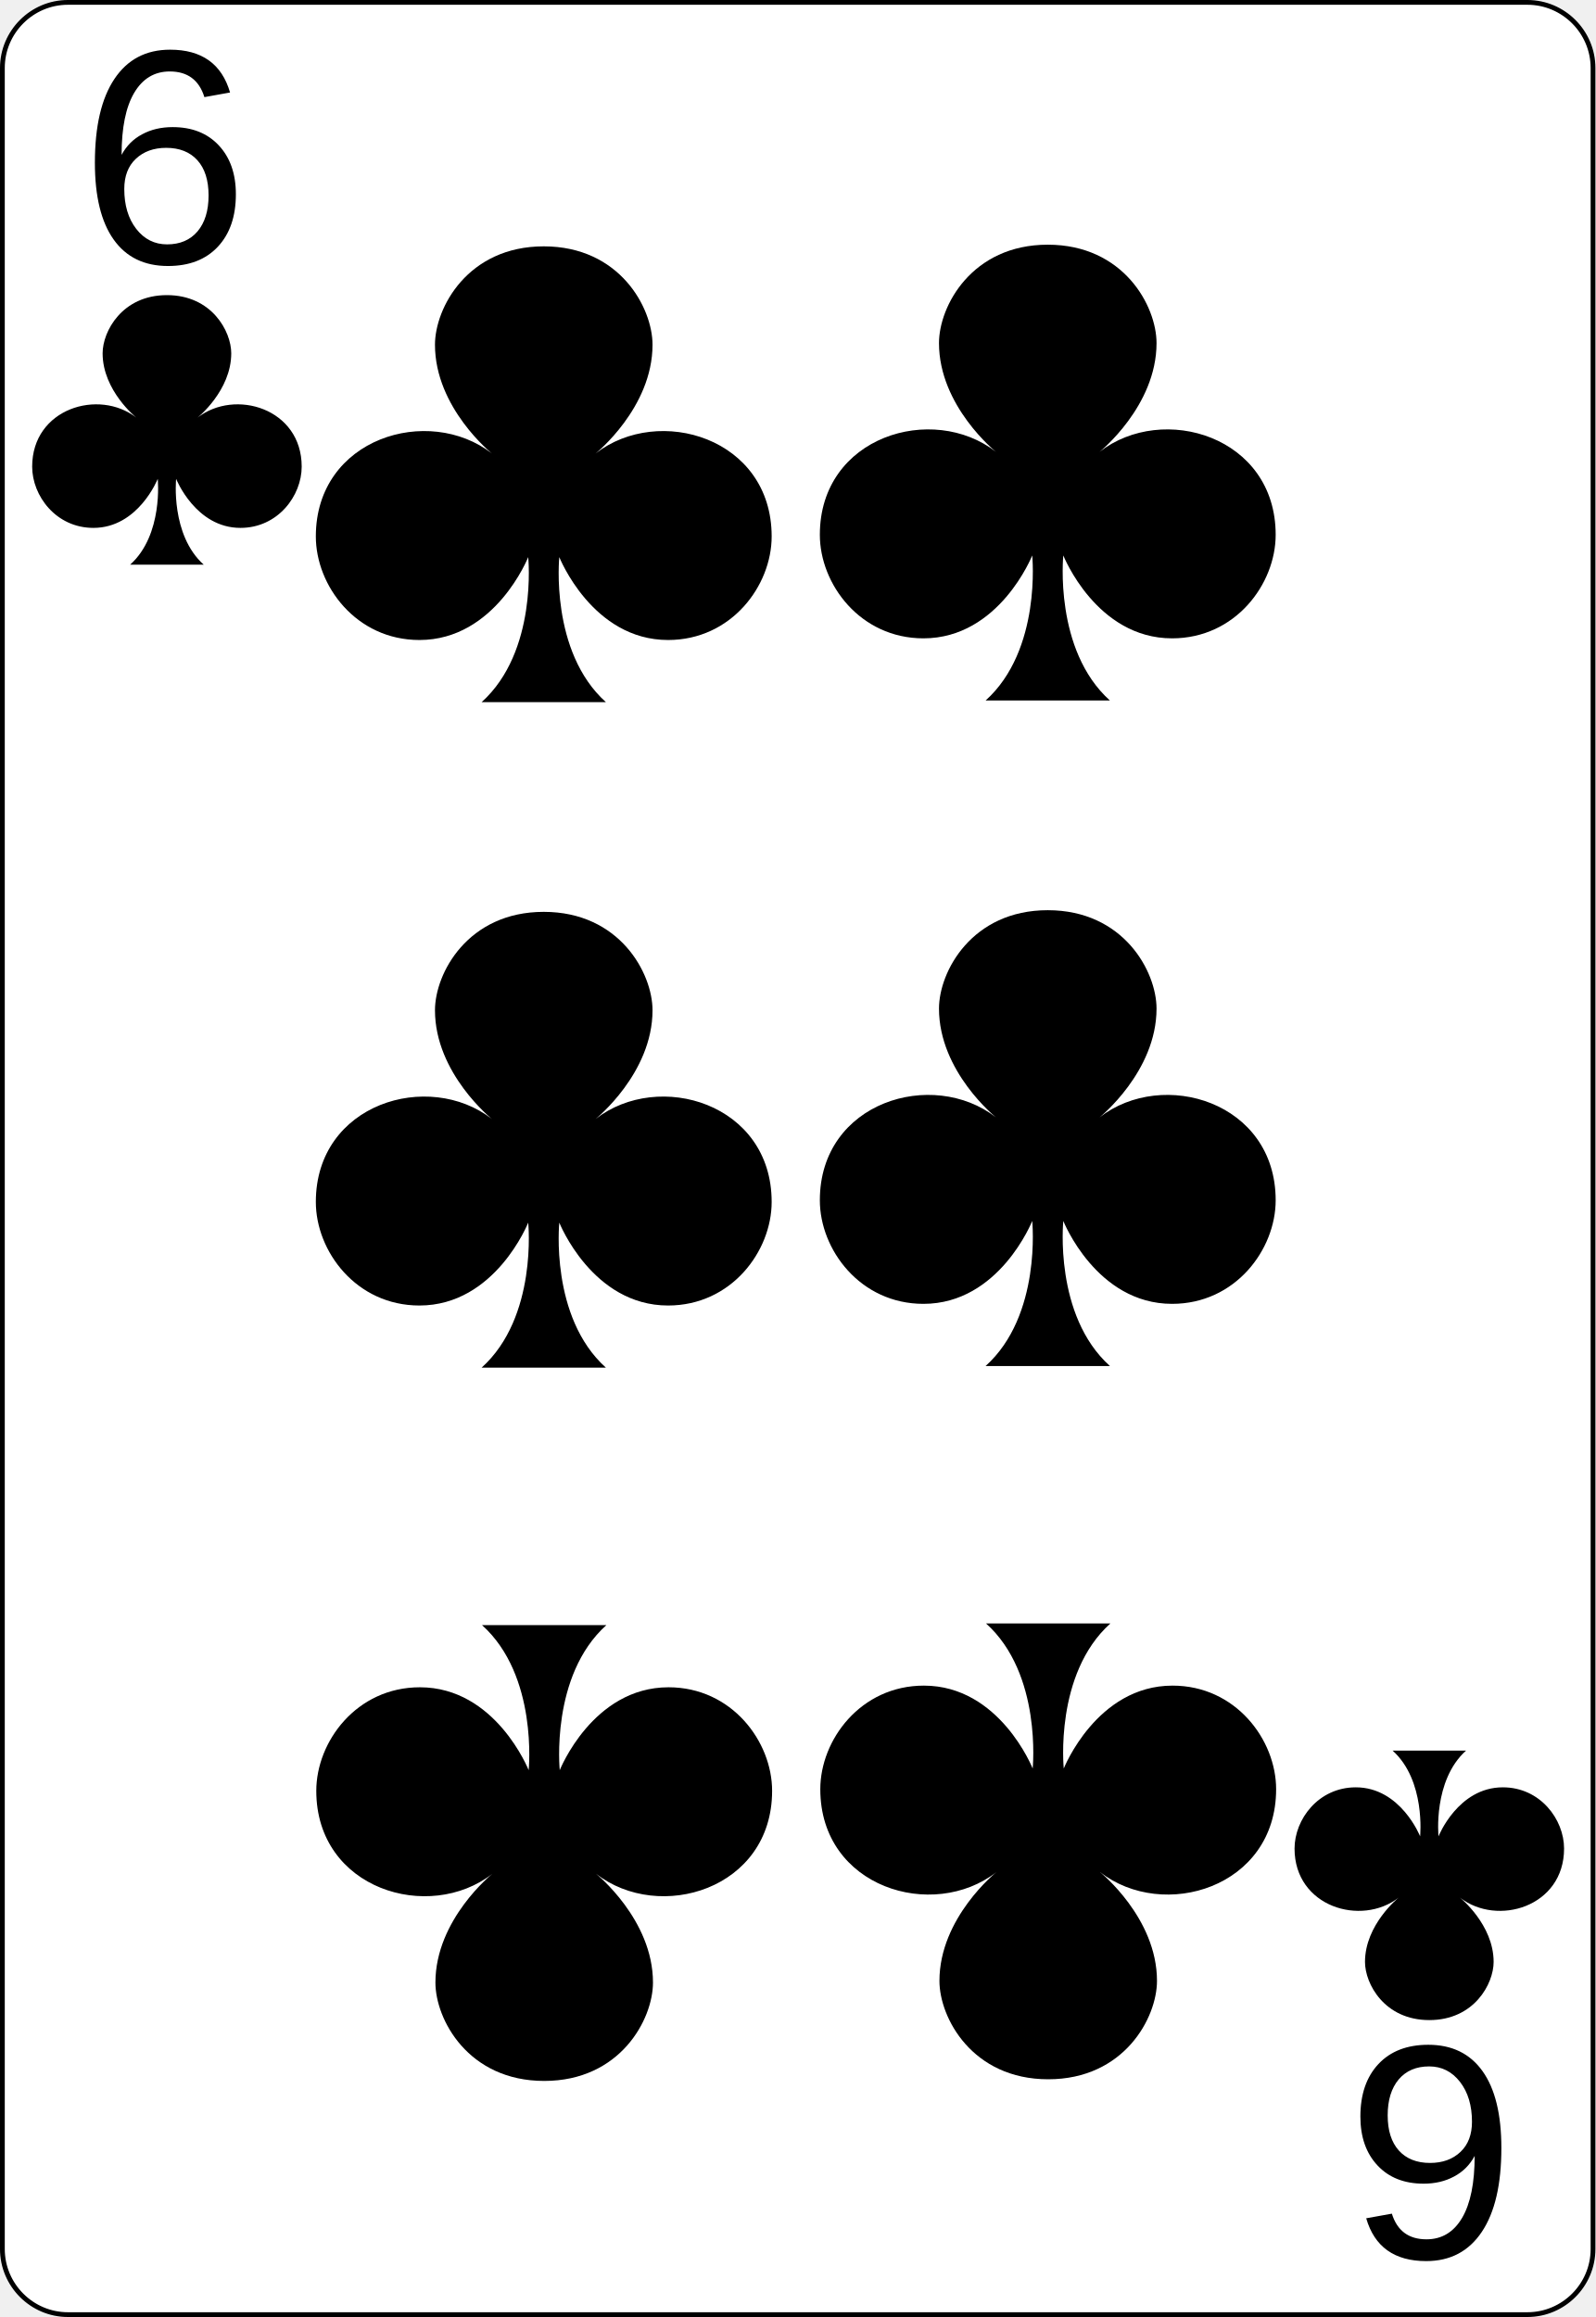
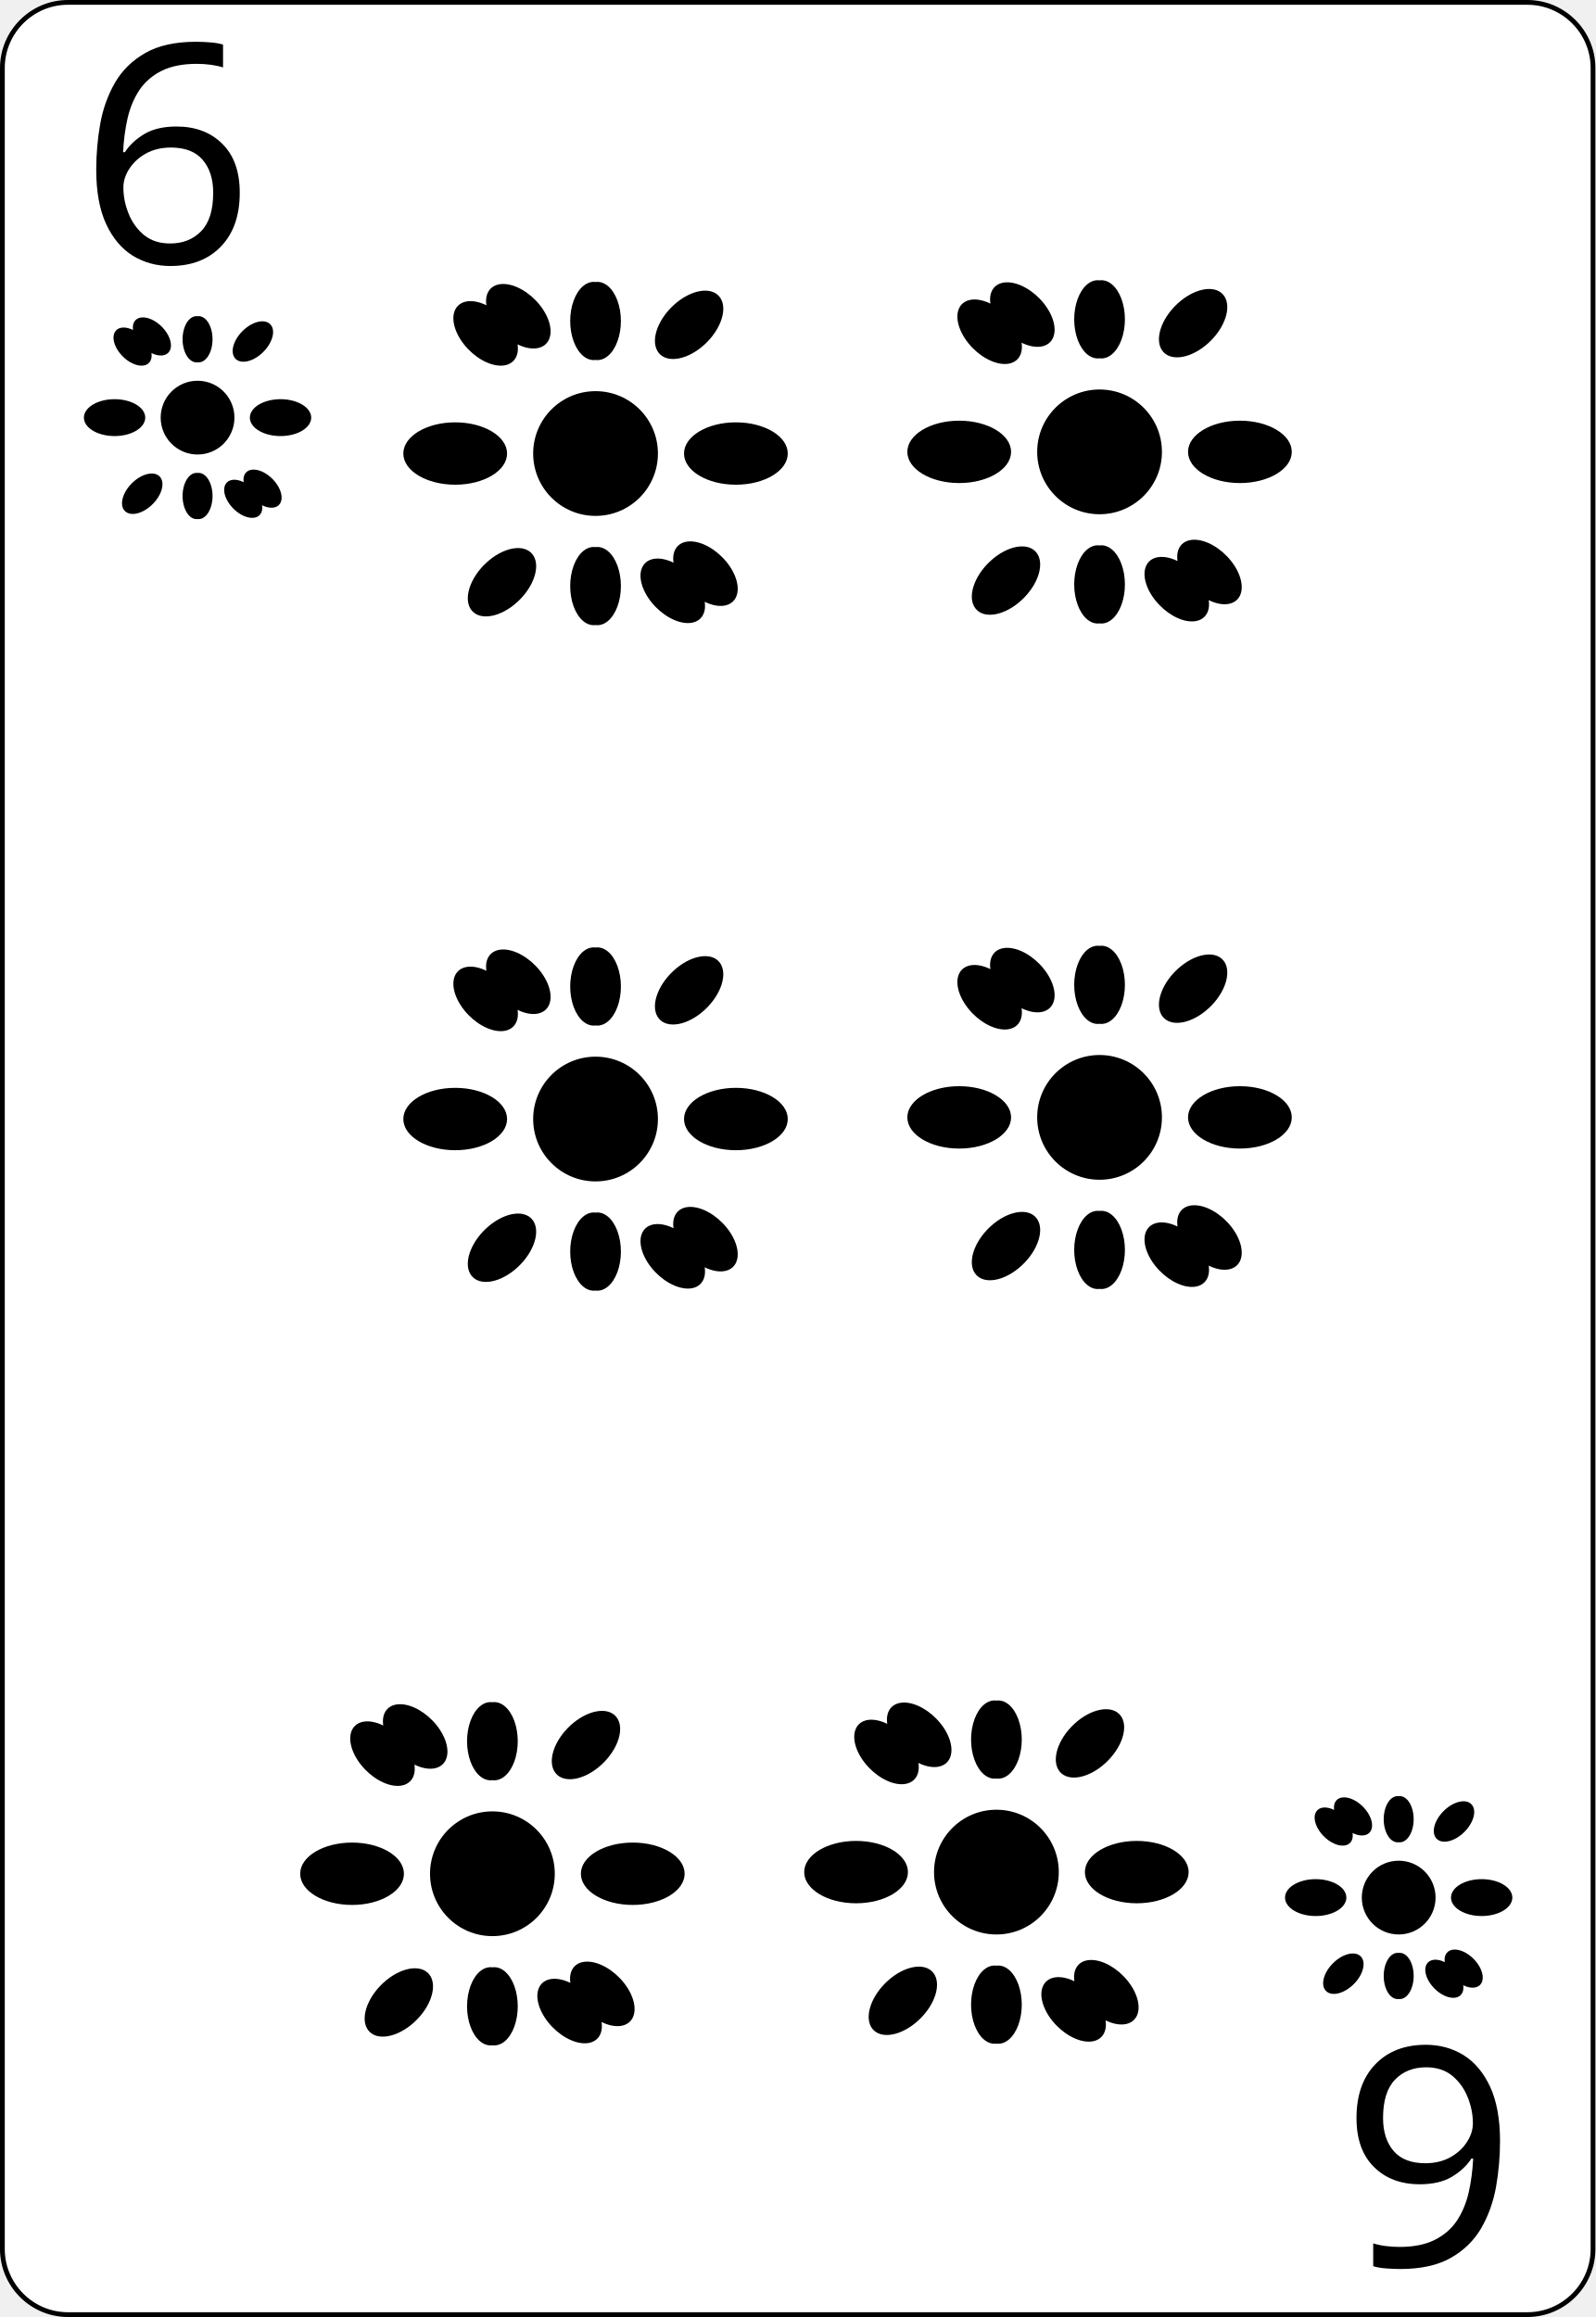
<svg xmlns="http://www.w3.org/2000/svg" xmlns:xlink="http://www.w3.org/1999/xlink" width="167.087pt" height="242.667pt" viewBox="0 0 167.087 242.667" xml:space="preserve" id="svg2" version="1.1">
  <defs id="defs41">
    <radialGradient xlink:href="#linearGradient2984" id="radialGradient3760" cx="48.231" cy="18.138" fx="48.231" fy="18.138" r="9.5" gradientUnits="userSpaceOnUse" gradientTransform="matrix(-1.560526,0.01828294,-0.02684055,-2.290953,123.9838,58.80911)" />
    <linearGradient id="linearGradient2984">
      <stop style="stop-color:#000000;stop-opacity:1;" offset="0" id="stop2986" />
      <stop style="stop-color:#000000;stop-opacity:0.656;" offset="1" id="stop2988" />
    </linearGradient>
    <radialGradient xlink:href="#linearGradient3784" id="radialGradient3792" cx="171.487" cy="511.223" fx="171.487" fy="511.223" r="81.903" gradientTransform="matrix(1.152989,-0.6739155,0.3948202,0.6754904,-233.6326,270.4008)" gradientUnits="userSpaceOnUse" />
    <linearGradient id="linearGradient3784">
      <stop style="stop-color:#ffffff;stop-opacity:0.534;" offset="0" id="stop3786" />
      <stop style="stop-color:#000000;stop-opacity:0;" offset="1" id="stop3788" />
    </linearGradient>
    <radialGradient r="81.903" fy="511.223" fx="171.487" cy="511.223" cx="171.487" gradientTransform="matrix(1.152989,-0.6739155,0.3948202,0.6754904,-233.6326,270.4008)" gradientUnits="userSpaceOnUse" id="radialGradient3855" xlink:href="#linearGradient3784-4" />
    <linearGradient id="linearGradient3784-4">
      <stop style="stop-color:#ffffff;stop-opacity:0.519;" offset="0" id="stop3786-8" />
      <stop style="stop-color:#000000;stop-opacity:0;" offset="1" id="stop3788-6" />
    </linearGradient>
    <radialGradient r="81.903" fy="461.841" fx="181.694" cy="461.841" cx="181.694" gradientTransform="matrix(1.152989,-0.6739155,0.3948202,0.6754904,-233.6326,270.4008)" gradientUnits="userSpaceOnUse" id="radialGradient3916" xlink:href="#linearGradient3784-3" />
    <linearGradient id="linearGradient3784-3">
      <stop style="stop-color:#ffffff;stop-opacity:0.702;" offset="0" id="stop3786-86" />
      <stop style="stop-color:#000000;stop-opacity:0;" offset="1" id="stop3788-2" />
    </linearGradient>
  </defs>
  <g id="Layer_x0020_1" style="fill-rule:nonzero;clip-rule:nonzero;stroke:#000000;stroke-miterlimit:4;">
    <path style="fill:#FFFFFF;stroke-width:0.5;" d="M166.837,235.548c0,3.777-3.087,6.869-6.871,6.869H7.111c-3.775,0-6.861-3.092-6.861-6.869V7.12C0.25,3.343,3.336,0.25,7.111,0.25h152.855    c3.784,0,6.871,3.093,6.871,6.87v228.428z" id="path5" />
    <g style="stroke:none;" id="g7">
      <g id="g9">
				
			</g>
    </g>
    <g id="g15">
			
		</g>
    <g id="g19">
			
		</g>
    <g style="stroke:none;" id="g23">
      <g id="g25">
				
			</g>
    </g>
    <g style="stroke:none;" id="g31">
      <g id="g33">
				
			</g>
    </g>
  </g>
-   <text xml:space="preserve" style="font-size:32px;font-style:normal;font-weight:normal;line-height:125%;letter-spacing:0px;word-spacing:0px;fill:#000000;fill-opacity:1;stroke:none;font-family:Bitstream Vera Sans" x="8.311" y="27.548" id="text3788">
-     <tspan id="tspan3790" x="8.311" y="27.548" style="font-style:normal;font-variant:normal;font-weight:normal;font-stretch:normal;font-family:Arial;-inkscape-font-specification:Arial">6</tspan>
+   <text xml:space="preserve" style="font-size:32px;font-style:normal;font-weight:normal;line-height:125%;letter-spacing:0px;word-spacing:0px;fill:#000000;fill-opacity:1;stroke:none;font-family:'Oswald', sans-serif" x="8.311" y="27.548" id="text3788">
+     <tspan id="tspan3790" x="8.311" y="27.548" style="font-style:normal;font-variant:normal;font-weight:normal;font-stretch:normal;font-family:'Oswald', sans-serif;-inkscape-font-specification:'Oswald'">6</tspan>
  </text>
  <g transform="matrix(1.485651,0,0,1.485651,-54.02466,10.01807)" id="layer1-1-4">
-     <path id="cl-9" d="m 50.291,22.698 c 0,0 2.375,-1.9 2.375,-4.534 0,-1.542 -1.369,-4.102 -4.534,-4.102 -3.165,0 -4.534,2.561 -4.534,4.102 0,2.634 2.375,4.534 2.375,4.534 -2.638,-2.055 -7.341,-0.652 -7.341,3.455 0,2.056 1.68,4.318 4.318,4.318 3.165,0 4.534,-3.455 4.534,-3.455 0,0 0.402,3.938 -1.943,6.046 h 5.182 c -2.345,-2.107 -1.943,-6.046 -1.943,-6.046 0,0 1.369,3.455 4.534,3.455 2.639,0 4.318,-2.263 4.318,-4.318 0,-4.107 -4.703,-5.51 -7.341,-3.455 z" style="fill:#000000" />
+     <path id="cl-9" d="       M 50.291,20.098 A 2.6,2.6 0 1,1 50.291,25.298 A 2.6,2.6 0 1,1 50.291,20.098 z       M 50.291,15.548 A 0.98,1.63 0 1,1 50.291,18.798 A 0.98,1.63 0 1,1 50.291,15.548 z       M 53.541,16.518 A 0.98,1.63 45 1,1 54.841,18.148 A 0.98,1.63 45 1,1 53.541,16.518 z       M 56.141,21.398 A 1.63,0.98 0 1,1 56.141,23.998 A 1.63,0.98 0 1,1 56.141,21.398 z       M 53.541,27.248 A 0.98,1.63 -45 1,1 54.841,28.878 A 0.98,1.63 -45 1,1 53.541,27.248 z       M 50.291,26.598 A 0.98,1.63 0 1,1 50.291,29.848 A 0.98,1.63 0 1,1 50.291,26.598 z       M 45.741,27.248 A 0.98,1.63 45 1,1 47.041,28.878 A 0.98,1.63 45 1,1 45.741,27.248 z       M 44.441,21.398 A 1.63,0.98 0 1,1 44.441,23.998 A 1.63,0.98 0 1,1 44.441,21.398 z       M 45.741,16.518 A 0.98,1.63 -45 1,1 47.041,18.148 A 0.98,1.63 -45 1,1 45.741,16.518 z" style="fill:#000000" />
  </g>
-   <text xml:space="preserve" style="font-size:32px;font-style:normal;font-weight:normal;line-height:125%;letter-spacing:0px;word-spacing:0px;fill:#000000;fill-opacity:1;stroke:none;font-family:Bitstream Vera Sans" x="-158.864" y="-214.467" id="text3788-8" transform="scale(-1,-1)">
-     <tspan id="tspan3790-7" x="-158.864" y="-214.467" style="font-style:normal;font-variant:normal;font-weight:normal;font-stretch:normal;font-family:Arial;-inkscape-font-specification:Arial">6</tspan>
+   <text xml:space="preserve" style="font-size:32px;font-style:normal;font-weight:normal;line-height:125%;letter-spacing:0px;word-spacing:0px;fill:#000000;fill-opacity:1;stroke:none;font-family:'Oswald', sans-serif" x="-158.864" y="-214.467" id="text3788-8" transform="scale(-1,-1)">
+     <tspan id="tspan3790-7" x="-158.864" y="-214.467" style="font-style:normal;font-variant:normal;font-weight:normal;font-stretch:normal;font-family:'Oswald', sans-serif;-inkscape-font-specification:'Oswald'">6</tspan>
  </text>
  <g transform="matrix(-1.485651,0,0,-1.485651,221.1992,232.4618)" id="layer1-1-4-1">
-     <path id="cl-9-7" d="m 50.291,22.698 c 0,0 2.375,-1.9 2.375,-4.534 0,-1.542 -1.369,-4.102 -4.534,-4.102 -3.165,0 -4.534,2.561 -4.534,4.102 0,2.634 2.375,4.534 2.375,4.534 -2.638,-2.055 -7.341,-0.652 -7.341,3.455 0,2.056 1.68,4.318 4.318,4.318 3.165,0 4.534,-3.455 4.534,-3.455 0,0 0.402,3.938 -1.943,6.046 h 5.182 c -2.345,-2.107 -1.943,-6.046 -1.943,-6.046 0,0 1.369,3.455 4.534,3.455 2.639,0 4.318,-2.263 4.318,-4.318 0,-4.107 -4.703,-5.51 -7.341,-3.455 z" style="fill:#000000" />
+     <path id="cl-9-7" d="       M 50.291,20.098 A 2.6,2.6 0 1,1 50.291,25.298 A 2.6,2.6 0 1,1 50.291,20.098 z       M 50.291,15.548 A 0.98,1.63 0 1,1 50.291,18.798 A 0.98,1.63 0 1,1 50.291,15.548 z       M 53.541,16.518 A 0.98,1.63 45 1,1 54.841,18.148 A 0.98,1.63 45 1,1 53.541,16.518 z       M 56.141,21.398 A 1.63,0.98 0 1,1 56.141,23.998 A 1.63,0.98 0 1,1 56.141,21.398 z       M 53.541,27.248 A 0.98,1.63 -45 1,1 54.841,28.878 A 0.98,1.63 -45 1,1 53.541,27.248 z       M 50.291,26.598 A 0.98,1.63 0 1,1 50.291,29.848 A 0.98,1.63 0 1,1 50.291,26.598 z       M 45.741,27.248 A 0.98,1.63 45 1,1 47.041,28.878 A 0.98,1.63 45 1,1 45.741,27.248 z       M 44.441,21.398 A 1.63,0.98 0 1,1 44.441,23.998 A 1.63,0.98 0 1,1 44.441,21.398 z       M 45.741,16.518 A 0.98,1.63 -45 1,1 47.041,18.148 A 0.98,1.63 -45 1,1 45.741,16.518 z" style="fill:#000000" />
  </g>
  <g transform="matrix(2.512578,0,0,2.512578,-63.98839,-9.531116)" id="layer1-1-4-8">
-     <path id="cl-9-8" d="m 50.291,22.698 c 0,0 2.375,-1.9 2.375,-4.534 0,-1.542 -1.369,-4.102 -4.534,-4.102 -3.165,0 -4.534,2.561 -4.534,4.102 0,2.634 2.375,4.534 2.375,4.534 -2.638,-2.055 -7.341,-0.652 -7.341,3.455 0,2.056 1.68,4.318 4.318,4.318 3.165,0 4.534,-3.455 4.534,-3.455 0,0 0.402,3.938 -1.943,6.046 h 5.182 c -2.345,-2.107 -1.943,-6.046 -1.943,-6.046 0,0 1.369,3.455 4.534,3.455 2.639,0 4.318,-2.263 4.318,-4.318 0,-4.107 -4.703,-5.51 -7.341,-3.455 z" style="fill:#000000" />
+     <path id="cl-9-8" d="       M 50.291,20.098 A 2.6,2.6 0 1,1 50.291,25.298 A 2.6,2.6 0 1,1 50.291,20.098 z       M 50.291,15.548 A 0.98,1.63 0 1,1 50.291,18.798 A 0.98,1.63 0 1,1 50.291,15.548 z       M 53.541,16.518 A 0.98,1.63 45 1,1 54.841,18.148 A 0.98,1.63 45 1,1 53.541,16.518 z       M 56.141,21.398 A 1.63,0.98 0 1,1 56.141,23.998 A 1.63,0.98 0 1,1 56.141,21.398 z       M 53.541,27.248 A 0.98,1.63 -45 1,1 54.841,28.878 A 0.98,1.63 -45 1,1 53.541,27.248 z       M 50.291,26.598 A 0.98,1.63 0 1,1 50.291,29.848 A 0.98,1.63 0 1,1 50.291,26.598 z       M 45.741,27.248 A 0.98,1.63 45 1,1 47.041,28.878 A 0.98,1.63 45 1,1 45.741,27.248 z       M 44.441,21.398 A 1.63,0.98 0 1,1 44.441,23.998 A 1.63,0.98 0 1,1 44.441,21.398 z       M 45.741,16.518 A 0.98,1.63 -45 1,1 47.041,18.148 A 0.98,1.63 -45 1,1 45.741,16.518 z" style="fill:#000000" />
  </g>
  <g transform="matrix(-2.512578,0,0,-2.512578,177.9295,253.2751)" id="layer1-1-4-8-0">
-     <path id="cl-9-8-6" d="m 50.291,22.698 c 0,0 2.375,-1.9 2.375,-4.534 0,-1.542 -1.369,-4.102 -4.534,-4.102 -3.165,0 -4.534,2.561 -4.534,4.102 0,2.634 2.375,4.534 2.375,4.534 -2.638,-2.055 -7.341,-0.652 -7.341,3.455 0,2.056 1.68,4.318 4.318,4.318 3.165,0 4.534,-3.455 4.534,-3.455 0,0 0.402,3.938 -1.943,6.046 h 5.182 c -2.345,-2.107 -1.943,-6.046 -1.943,-6.046 0,0 1.369,3.455 4.534,3.455 2.639,0 4.318,-2.263 4.318,-4.318 0,-4.107 -4.703,-5.51 -7.341,-3.455 z" style="fill:#000000" />
+     <path id="cl-9-8-6" d="       M 50.291,20.098 A 2.6,2.6 0 1,1 50.291,25.298 A 2.6,2.6 0 1,1 50.291,20.098 z       M 50.291,15.548 A 0.98,1.63 0 1,1 50.291,18.798 A 0.98,1.63 0 1,1 50.291,15.548 z       M 53.541,16.518 A 0.98,1.63 45 1,1 54.841,18.148 A 0.98,1.63 45 1,1 53.541,16.518 z       M 56.141,21.398 A 1.63,0.98 0 1,1 56.141,23.998 A 1.63,0.98 0 1,1 56.141,21.398 z       M 53.541,27.248 A 0.98,1.63 -45 1,1 54.841,28.878 A 0.98,1.63 -45 1,1 53.541,27.248 z       M 50.291,26.598 A 0.98,1.63 0 1,1 50.291,29.848 A 0.98,1.63 0 1,1 50.291,26.598 z       M 45.741,27.248 A 0.98,1.63 45 1,1 47.041,28.878 A 0.98,1.63 45 1,1 45.741,27.248 z       M 44.441,21.398 A 1.63,0.98 0 1,1 44.441,23.998 A 1.63,0.98 0 1,1 44.441,21.398 z       M 45.741,16.518 A 0.98,1.63 -45 1,1 47.041,18.148 A 0.98,1.63 -45 1,1 45.741,16.518 z" style="fill:#000000" />
  </g>
  <g transform="matrix(2.512578,0,0,2.512578,-63.98839,60.16968)" id="layer1-1-4-8-2">
-     <path id="cl-9-8-0" d="m 50.291,22.698 c 0,0 2.375,-1.9 2.375,-4.534 0,-1.542 -1.369,-4.102 -4.534,-4.102 -3.165,0 -4.534,2.561 -4.534,4.102 0,2.634 2.375,4.534 2.375,4.534 -2.638,-2.055 -7.341,-0.652 -7.341,3.455 0,2.056 1.68,4.318 4.318,4.318 3.165,0 4.534,-3.455 4.534,-3.455 0,0 0.402,3.938 -1.943,6.046 h 5.182 c -2.345,-2.107 -1.943,-6.046 -1.943,-6.046 0,0 1.369,3.455 4.534,3.455 2.639,0 4.318,-2.263 4.318,-4.318 0,-4.107 -4.703,-5.51 -7.341,-3.455 z" style="fill:#000000" />
+     <path id="cl-9-8-0" d="       M 50.291,20.098 A 2.6,2.6 0 1,1 50.291,25.298 A 2.6,2.6 0 1,1 50.291,20.098 z       M 50.291,15.548 A 0.98,1.63 0 1,1 50.291,18.798 A 0.98,1.63 0 1,1 50.291,15.548 z       M 53.541,16.518 A 0.98,1.63 45 1,1 54.841,18.148 A 0.98,1.63 45 1,1 53.541,16.518 z       M 56.141,21.398 A 1.63,0.98 0 1,1 56.141,23.998 A 1.63,0.98 0 1,1 56.141,21.398 z       M 53.541,27.248 A 0.98,1.63 -45 1,1 54.841,28.878 A 0.98,1.63 -45 1,1 53.541,27.248 z       M 50.291,26.598 A 0.98,1.63 0 1,1 50.291,29.848 A 0.98,1.63 0 1,1 50.291,26.598 z       M 45.741,27.248 A 0.98,1.63 45 1,1 47.041,28.878 A 0.98,1.63 45 1,1 45.741,27.248 z       M 44.441,21.398 A 1.63,0.98 0 1,1 44.441,23.998 A 1.63,0.98 0 1,1 44.441,21.398 z       M 45.741,16.518 A 0.98,1.63 -45 1,1 47.041,18.148 A 0.98,1.63 -45 1,1 45.741,16.518 z" style="fill:#000000" />
  </g>
  <g transform="matrix(2.512578,0,0,2.512578,-11.20333,-9.704844)" id="layer1-1-4-8-8">
-     <path id="cl-9-8-9" d="m 50.291,22.698 c 0,0 2.375,-1.9 2.375,-4.534 0,-1.542 -1.369,-4.102 -4.534,-4.102 -3.165,0 -4.534,2.561 -4.534,4.102 0,2.634 2.375,4.534 2.375,4.534 -2.638,-2.055 -7.341,-0.652 -7.341,3.455 0,2.056 1.68,4.318 4.318,4.318 3.165,0 4.534,-3.455 4.534,-3.455 0,0 0.402,3.938 -1.943,6.046 h 5.182 c -2.345,-2.107 -1.943,-6.046 -1.943,-6.046 0,0 1.369,3.455 4.534,3.455 2.639,0 4.318,-2.263 4.318,-4.318 0,-4.107 -4.703,-5.51 -7.341,-3.455 z" style="fill:#000000" />
+     <path id="cl-9-8-9" d="       M 50.291,20.098 A 2.6,2.6 0 1,1 50.291,25.298 A 2.6,2.6 0 1,1 50.291,20.098 z       M 50.291,15.548 A 0.98,1.63 0 1,1 50.291,18.798 A 0.98,1.63 0 1,1 50.291,15.548 z       M 53.541,16.518 A 0.98,1.63 45 1,1 54.841,18.148 A 0.98,1.63 45 1,1 53.541,16.518 z       M 56.141,21.398 A 1.63,0.98 0 1,1 56.141,23.998 A 1.63,0.98 0 1,1 56.141,21.398 z       M 53.541,27.248 A 0.98,1.63 -45 1,1 54.841,28.878 A 0.98,1.63 -45 1,1 53.541,27.248 z       M 50.291,26.598 A 0.98,1.63 0 1,1 50.291,29.848 A 0.98,1.63 0 1,1 50.291,26.598 z       M 45.741,27.248 A 0.98,1.63 45 1,1 47.041,28.878 A 0.98,1.63 45 1,1 45.741,27.248 z       M 44.441,21.398 A 1.63,0.98 0 1,1 44.441,23.998 A 1.63,0.98 0 1,1 44.441,21.398 z       M 45.741,16.518 A 0.98,1.63 -45 1,1 47.041,18.148 A 0.98,1.63 -45 1,1 45.741,16.518 z" style="fill:#000000" />
  </g>
  <g transform="matrix(-2.512578,0,0,-2.512578,230.7146,253.1014)" id="layer1-1-4-8-0-2">
-     <path id="cl-9-8-6-6" d="m 50.291,22.698 c 0,0 2.375,-1.9 2.375,-4.534 0,-1.542 -1.369,-4.102 -4.534,-4.102 -3.165,0 -4.534,2.561 -4.534,4.102 0,2.634 2.375,4.534 2.375,4.534 -2.638,-2.055 -7.341,-0.652 -7.341,3.455 0,2.056 1.68,4.318 4.318,4.318 3.165,0 4.534,-3.455 4.534,-3.455 0,0 0.402,3.938 -1.943,6.046 h 5.182 c -2.345,-2.107 -1.943,-6.046 -1.943,-6.046 0,0 1.369,3.455 4.534,3.455 2.639,0 4.318,-2.263 4.318,-4.318 0,-4.107 -4.703,-5.51 -7.341,-3.455 z" style="fill:#000000" />
+     <path id="cl-9-8-6-6" d="       M 50.291,20.098 A 2.6,2.6 0 1,1 50.291,25.298 A 2.6,2.6 0 1,1 50.291,20.098 z       M 50.291,15.548 A 0.98,1.63 0 1,1 50.291,18.798 A 0.98,1.63 0 1,1 50.291,15.548 z       M 53.541,16.518 A 0.98,1.63 45 1,1 54.841,18.148 A 0.98,1.63 45 1,1 53.541,16.518 z       M 56.141,21.398 A 1.63,0.98 0 1,1 56.141,23.998 A 1.63,0.98 0 1,1 56.141,21.398 z       M 53.541,27.248 A 0.98,1.63 -45 1,1 54.841,28.878 A 0.98,1.63 -45 1,1 53.541,27.248 z       M 50.291,26.598 A 0.98,1.63 0 1,1 50.291,29.848 A 0.98,1.63 0 1,1 50.291,26.598 z       M 45.741,27.248 A 0.98,1.63 45 1,1 47.041,28.878 A 0.98,1.63 45 1,1 45.741,27.248 z       M 44.441,21.398 A 1.63,0.98 0 1,1 44.441,23.998 A 1.63,0.98 0 1,1 44.441,21.398 z       M 45.741,16.518 A 0.98,1.63 -45 1,1 47.041,18.148 A 0.98,1.63 -45 1,1 45.741,16.518 z" style="fill:#000000" />
  </g>
  <g transform="matrix(2.512578,0,0,2.512578,-11.20333,59.99596)" id="layer1-1-4-8-2-6">
-     <path id="cl-9-8-0-4" d="m 50.291,22.698 c 0,0 2.375,-1.9 2.375,-4.534 0,-1.542 -1.369,-4.102 -4.534,-4.102 -3.165,0 -4.534,2.561 -4.534,4.102 0,2.634 2.375,4.534 2.375,4.534 -2.638,-2.055 -7.341,-0.652 -7.341,3.455 0,2.056 1.68,4.318 4.318,4.318 3.165,0 4.534,-3.455 4.534,-3.455 0,0 0.402,3.938 -1.943,6.046 h 5.182 c -2.345,-2.107 -1.943,-6.046 -1.943,-6.046 0,0 1.369,3.455 4.534,3.455 2.639,0 4.318,-2.263 4.318,-4.318 0,-4.107 -4.703,-5.51 -7.341,-3.455 z" style="fill:#000000" />
+     <path id="cl-9-8-0-4" d="       M 50.291,20.098 A 2.6,2.6 0 1,1 50.291,25.298 A 2.6,2.6 0 1,1 50.291,20.098 z       M 50.291,15.548 A 0.98,1.63 0 1,1 50.291,18.798 A 0.98,1.63 0 1,1 50.291,15.548 z       M 53.541,16.518 A 0.98,1.63 45 1,1 54.841,18.148 A 0.98,1.63 45 1,1 53.541,16.518 z       M 56.141,21.398 A 1.63,0.98 0 1,1 56.141,23.998 A 1.63,0.98 0 1,1 56.141,21.398 z       M 53.541,27.248 A 0.98,1.63 -45 1,1 54.841,28.878 A 0.98,1.63 -45 1,1 53.541,27.248 z       M 50.291,26.598 A 0.98,1.63 0 1,1 50.291,29.848 A 0.98,1.63 0 1,1 50.291,26.598 z       M 45.741,27.248 A 0.98,1.63 45 1,1 47.041,28.878 A 0.98,1.63 45 1,1 45.741,27.248 z       M 44.441,21.398 A 1.63,0.98 0 1,1 44.441,23.998 A 1.63,0.98 0 1,1 44.441,21.398 z       M 45.741,16.518 A 0.98,1.63 -45 1,1 47.041,18.148 A 0.98,1.63 -45 1,1 45.741,16.518 z" style="fill:#000000" />
  </g>
</svg>
